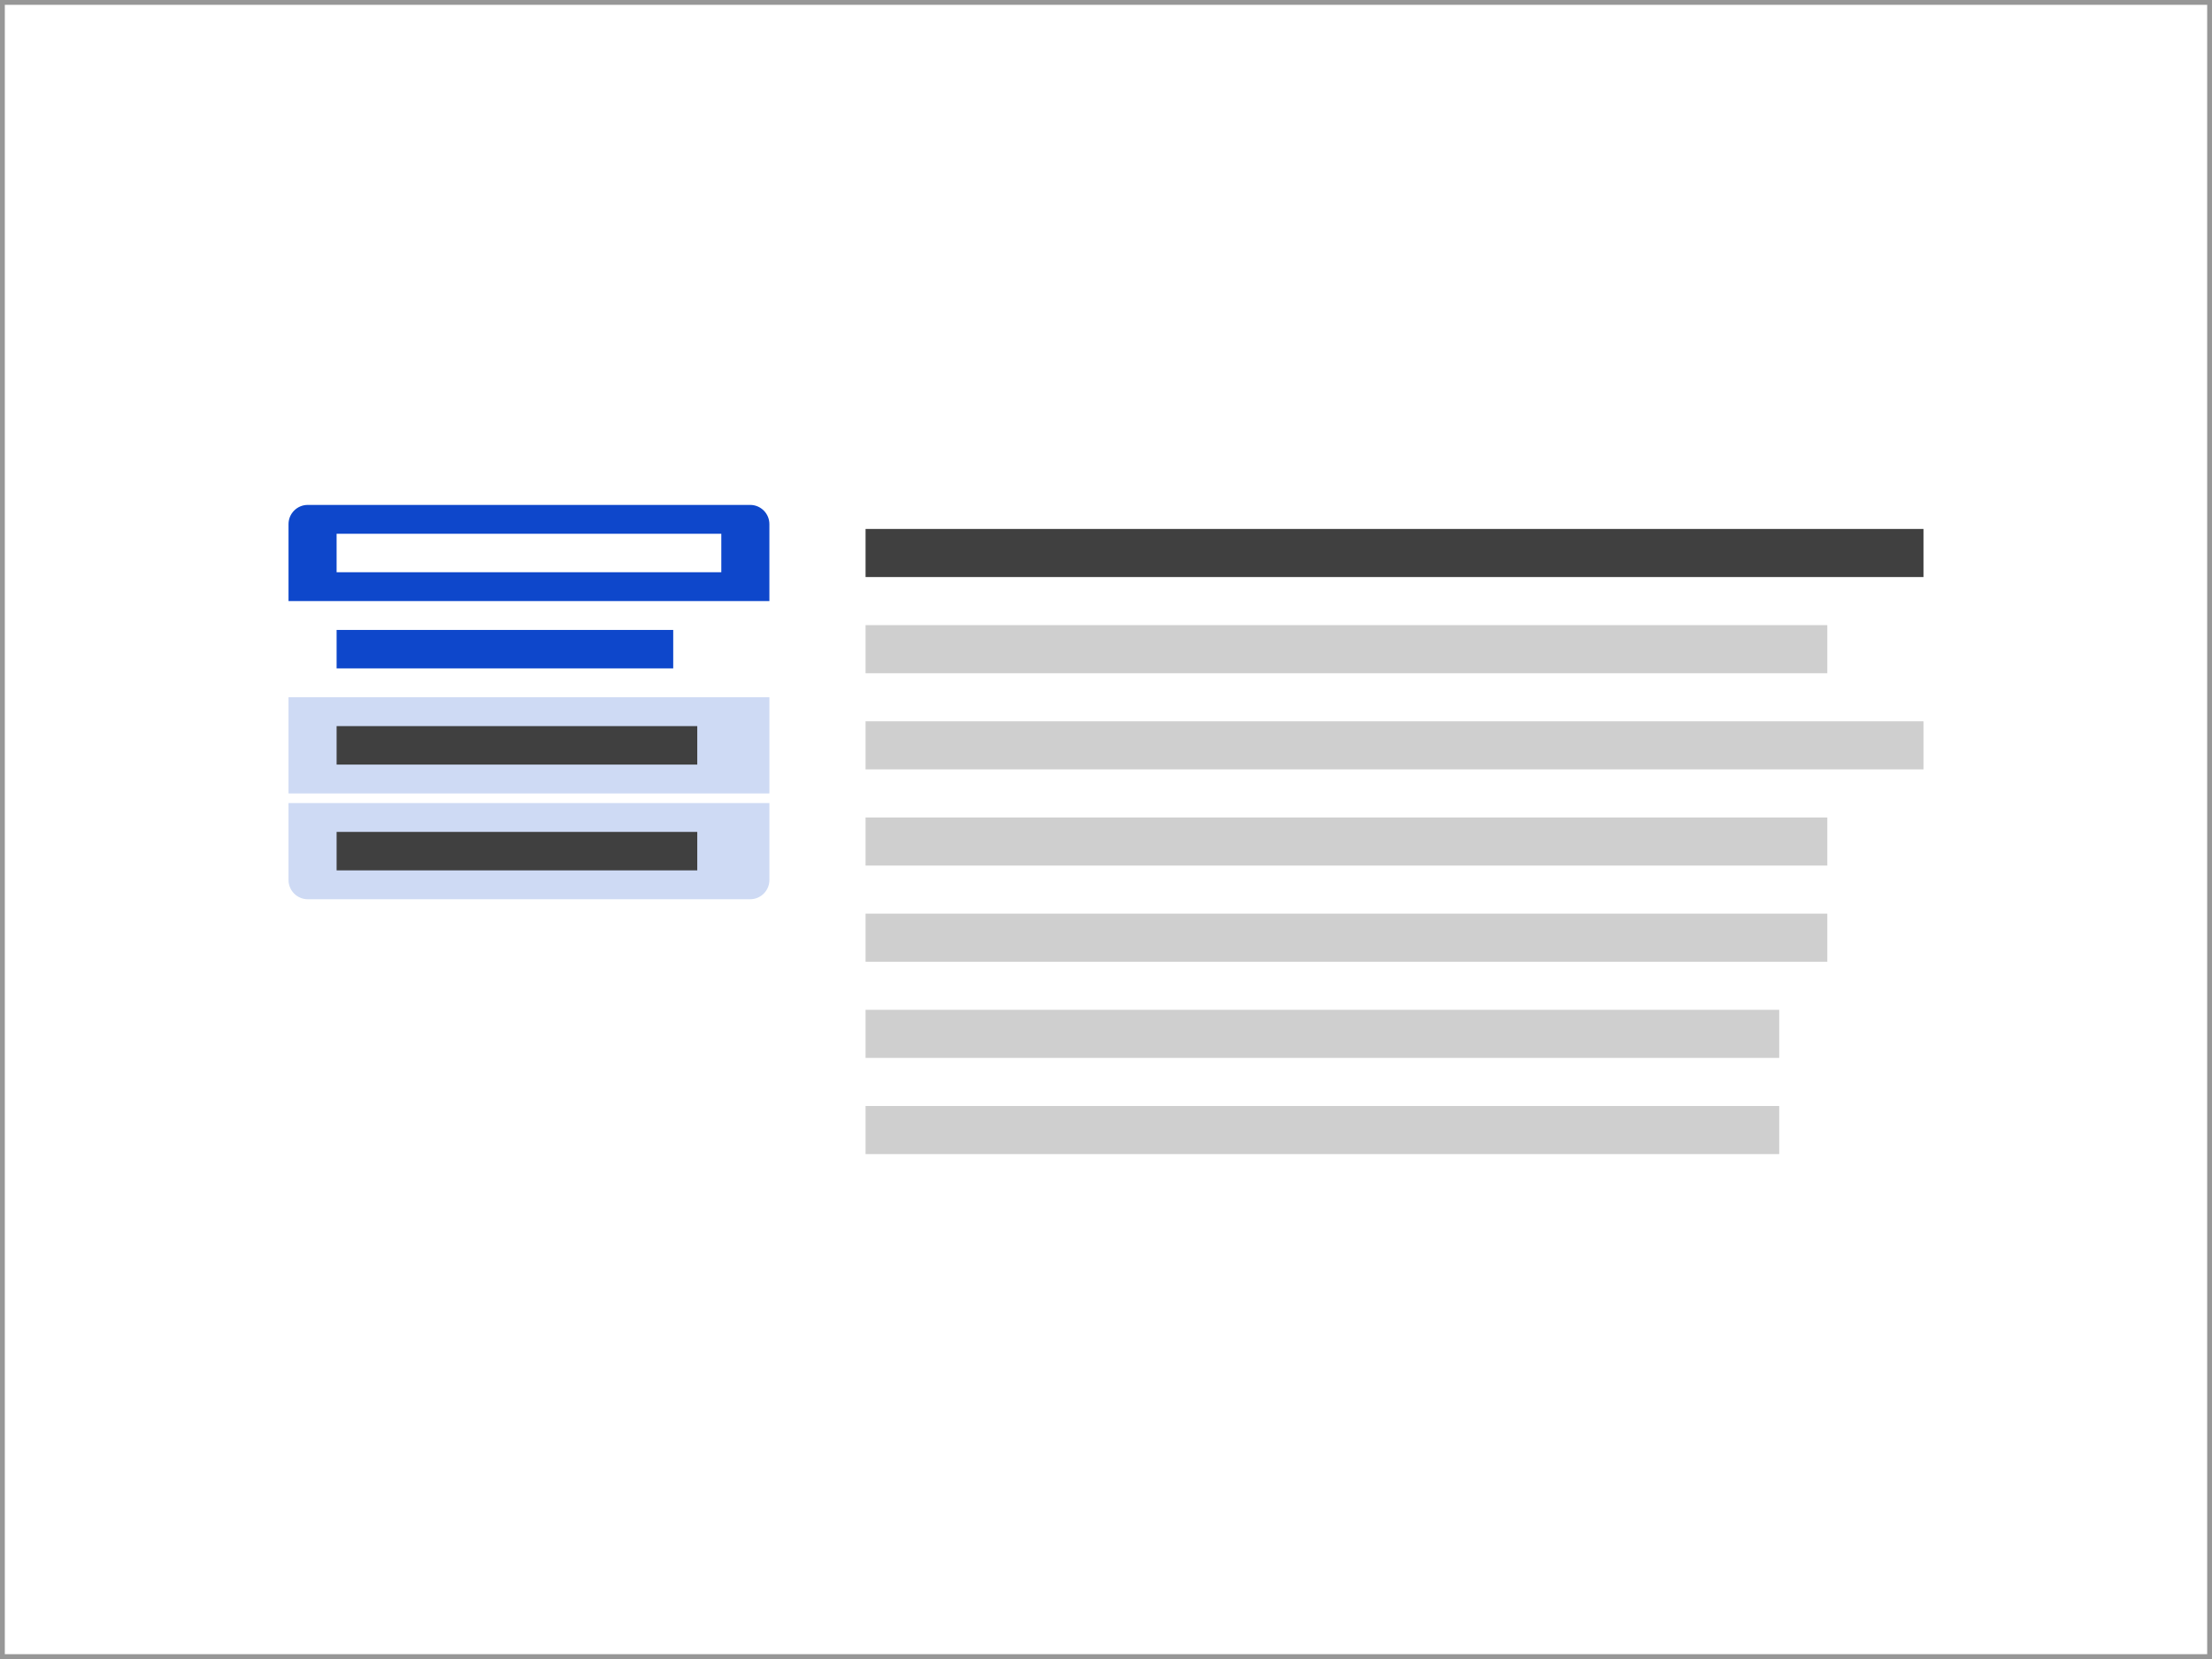
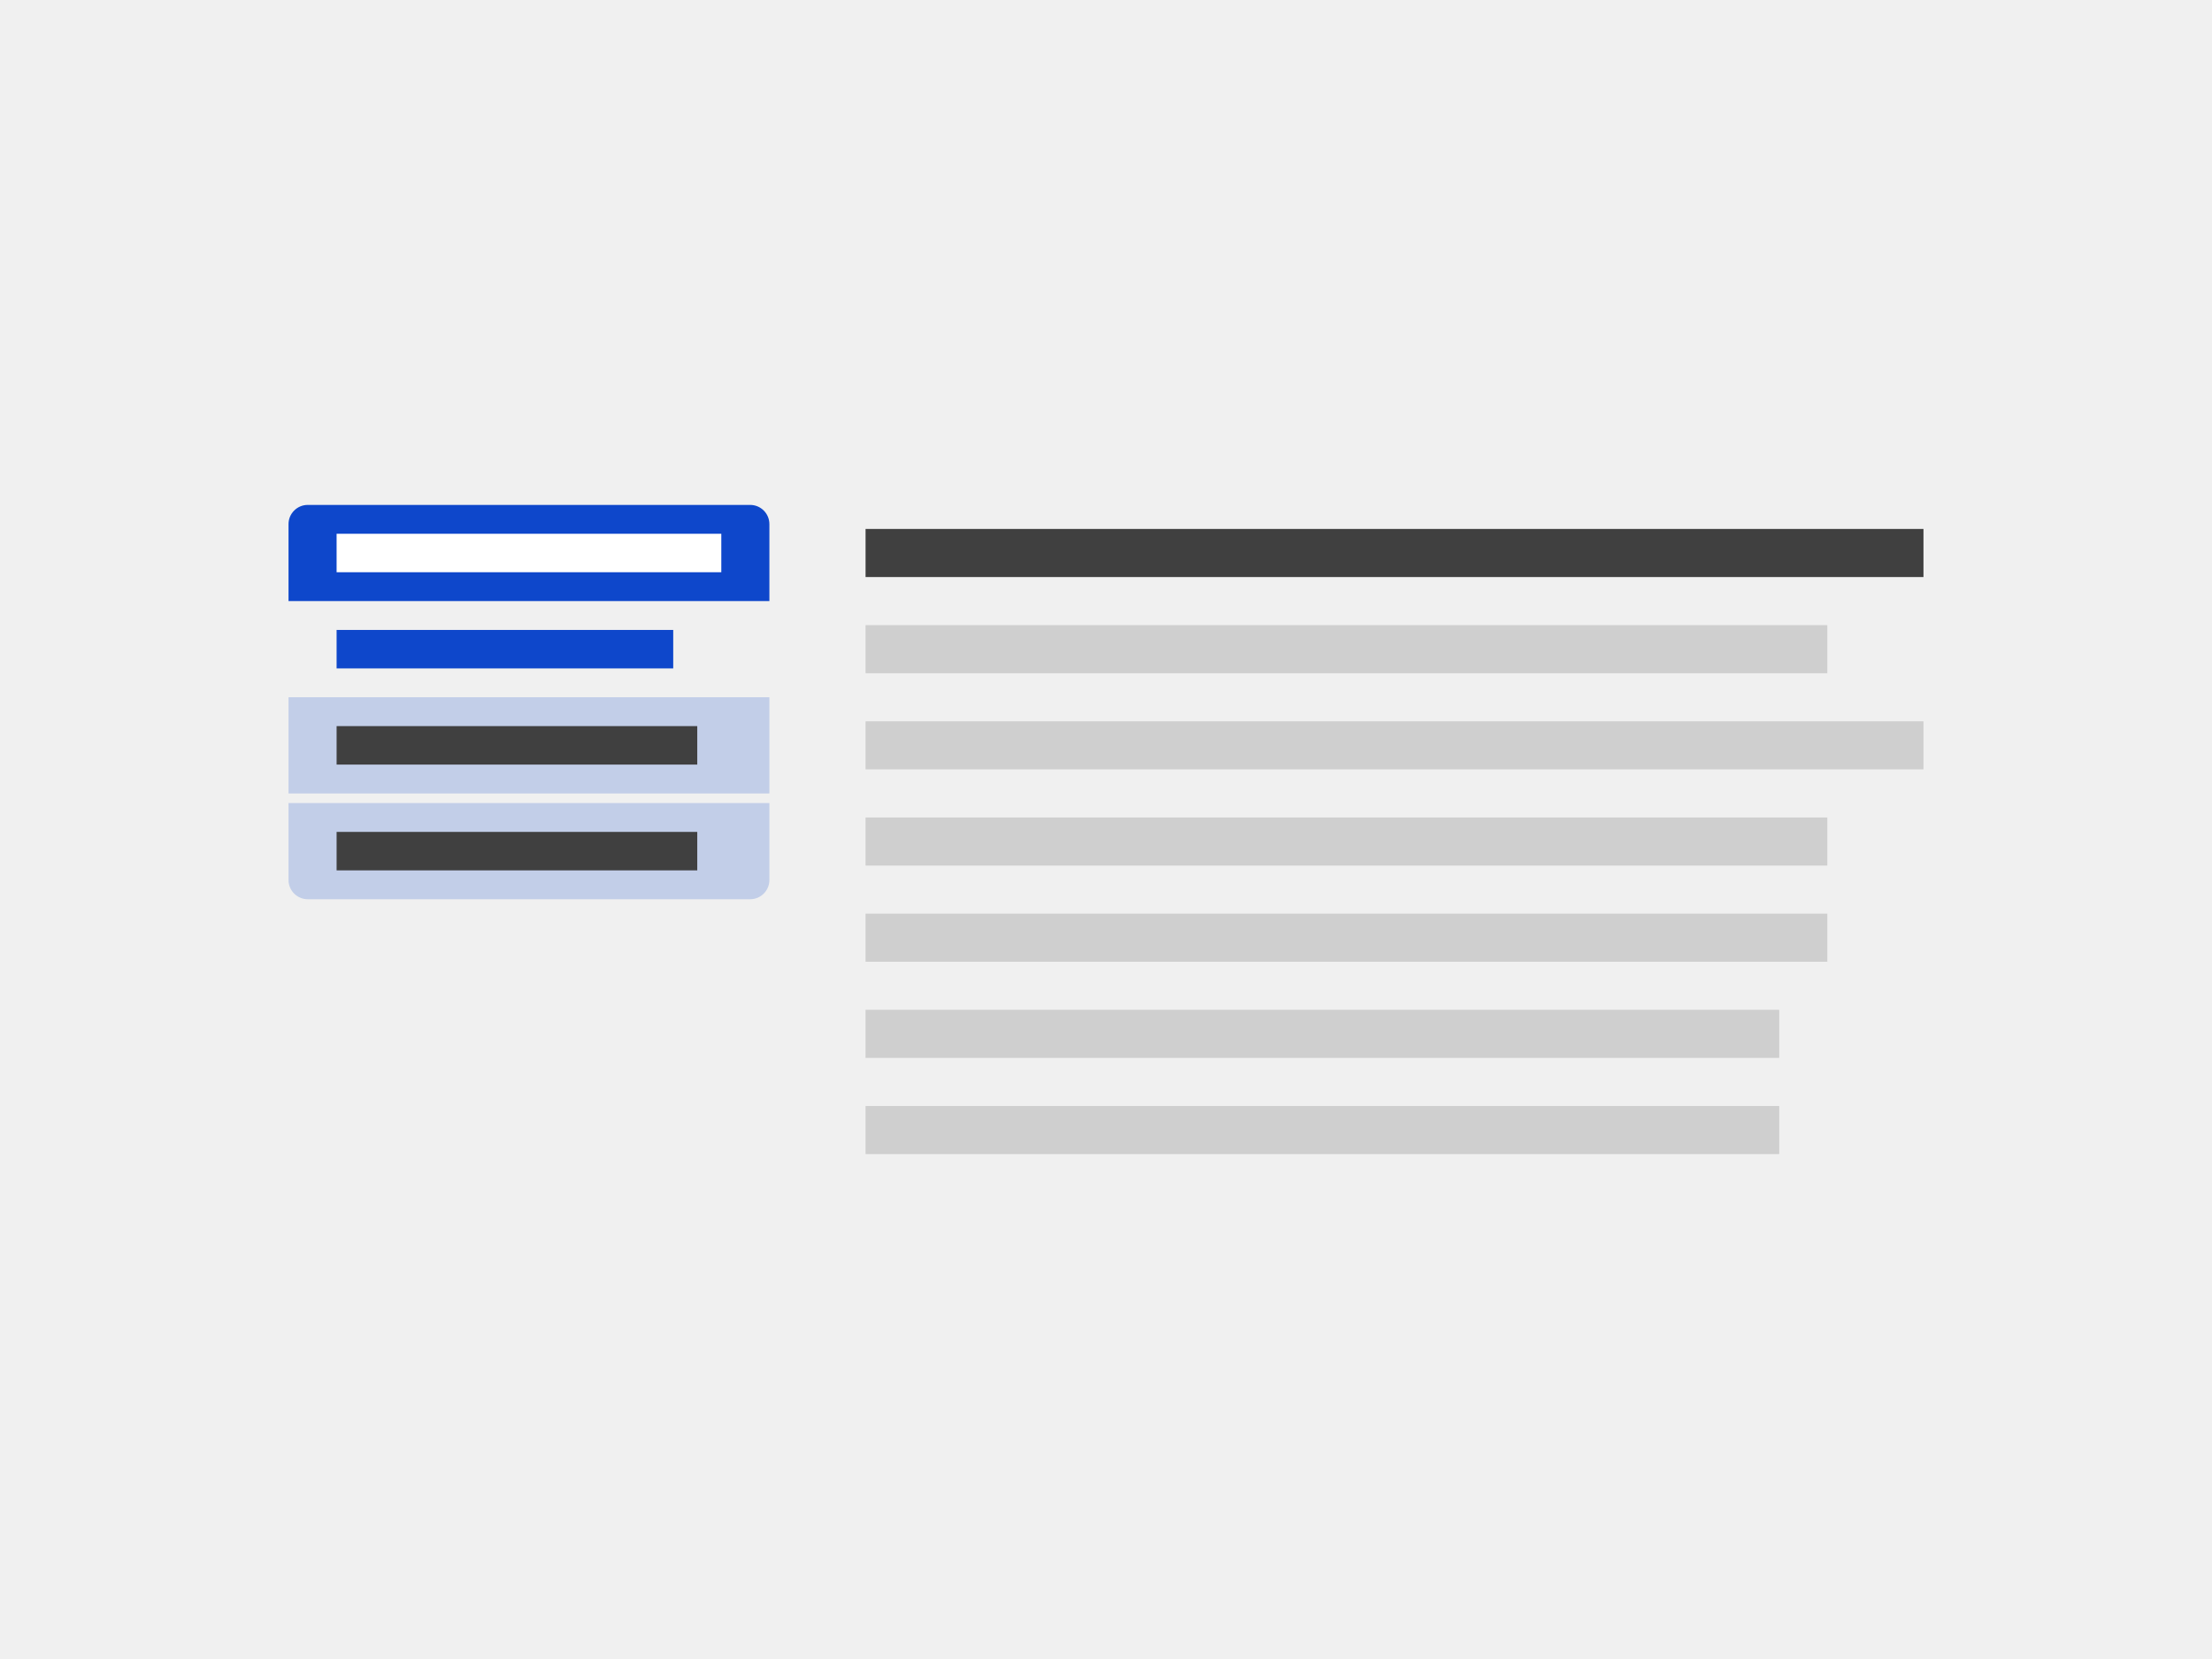
<svg xmlns="http://www.w3.org/2000/svg" width="460px" height="345px" viewBox="0 0 460 345" version="1.1">
  <g id="thumbnails---final" stroke="none" stroke-width="1" fill="none" fill-rule="evenodd">
    <g id="EU-thumbnails---final_symbols" transform="translate(-500, -2575)">
      <g id="eu_comp_inpage_navigation" transform="translate(500, 2575)">
-         <g id="thumb-back" fill="#FFFFFF" stroke="#979797">
-           <rect id="Rectangle" x="0.5" y="0.5" width="459" height="344" />
-         </g>
        <g id="Group-2" transform="translate(60, 105)">
          <g id="Group-5-Copy">
            <path d="M4,0 L96,0 C98.209,-4.05812251e-16 100,1.791 100,4 L100,20 L100,20 L0,20 L0,4 C-2.705415e-16,1.791 1.791,4.05812251e-16 4,0 Z" id="Rectangle-Copy" fill="#0E47CB" />
            <rect id="Rectangle-Copy-2" fill-opacity="0.2" fill="#0E47CB" x="0" y="40" width="100" height="20" />
            <polygon id="Fill-10" fill="#FFFFFF" points="10 14 90 14 90 6 10 6" />
            <g id="Group" transform="translate(0, 26)">
              <polygon id="Fill-10" fill="#0E47CB" points="10 8 80 8 80 0 10 0" />
              <polygon id="Fill-10-Copy" fill="#404040" points="10 28 85 28 85 20 10 20" />
              <path d="M0,36 L100,36 L100,52 C100,54.209 98.209,56 96,56 L4,56 C1.791,56 2.705415e-16,54.209 0,52 L0,36 L0,36 Z" id="Rectangle-Copy-2" fill-opacity="0.2" fill="#0E47CB" />
              <polygon id="Fill-10-Copy" fill="#404040" points="10 50 85 50 85 42 10 42" />
            </g>
          </g>
          <g id="Group" transform="translate(120, 5)">
            <polygon id="Fill-10" fill="#404040" points="0 10 220 10 220 0 0 0" />
            <polygon id="Fill-10-Copy-3" fill="#CFCFCF" points="0 30 200 30 200 20 0 20" />
            <polygon id="Fill-10-Copy-4" fill="#CFCFCF" points="0 50 220 50 220 40 0 40" />
            <polygon id="Fill-10-Copy-4" fill="#CFCFCF" points="0 70 200 70 200 60 0 60" />
            <polygon id="Fill-10-Copy-5" fill="#CFCFCF" points="0 90 200 90 200 80 0 80" />
            <polygon id="Fill-10-Copy-6" fill="#CFCFCF" points="0 110 190 110 190 100 0 100" />
            <polygon id="Fill-10-Copy-6" fill="#CFCFCF" points="0 130 190 130 190 120 0 120" />
          </g>
        </g>
      </g>
    </g>
  </g>
</svg>
